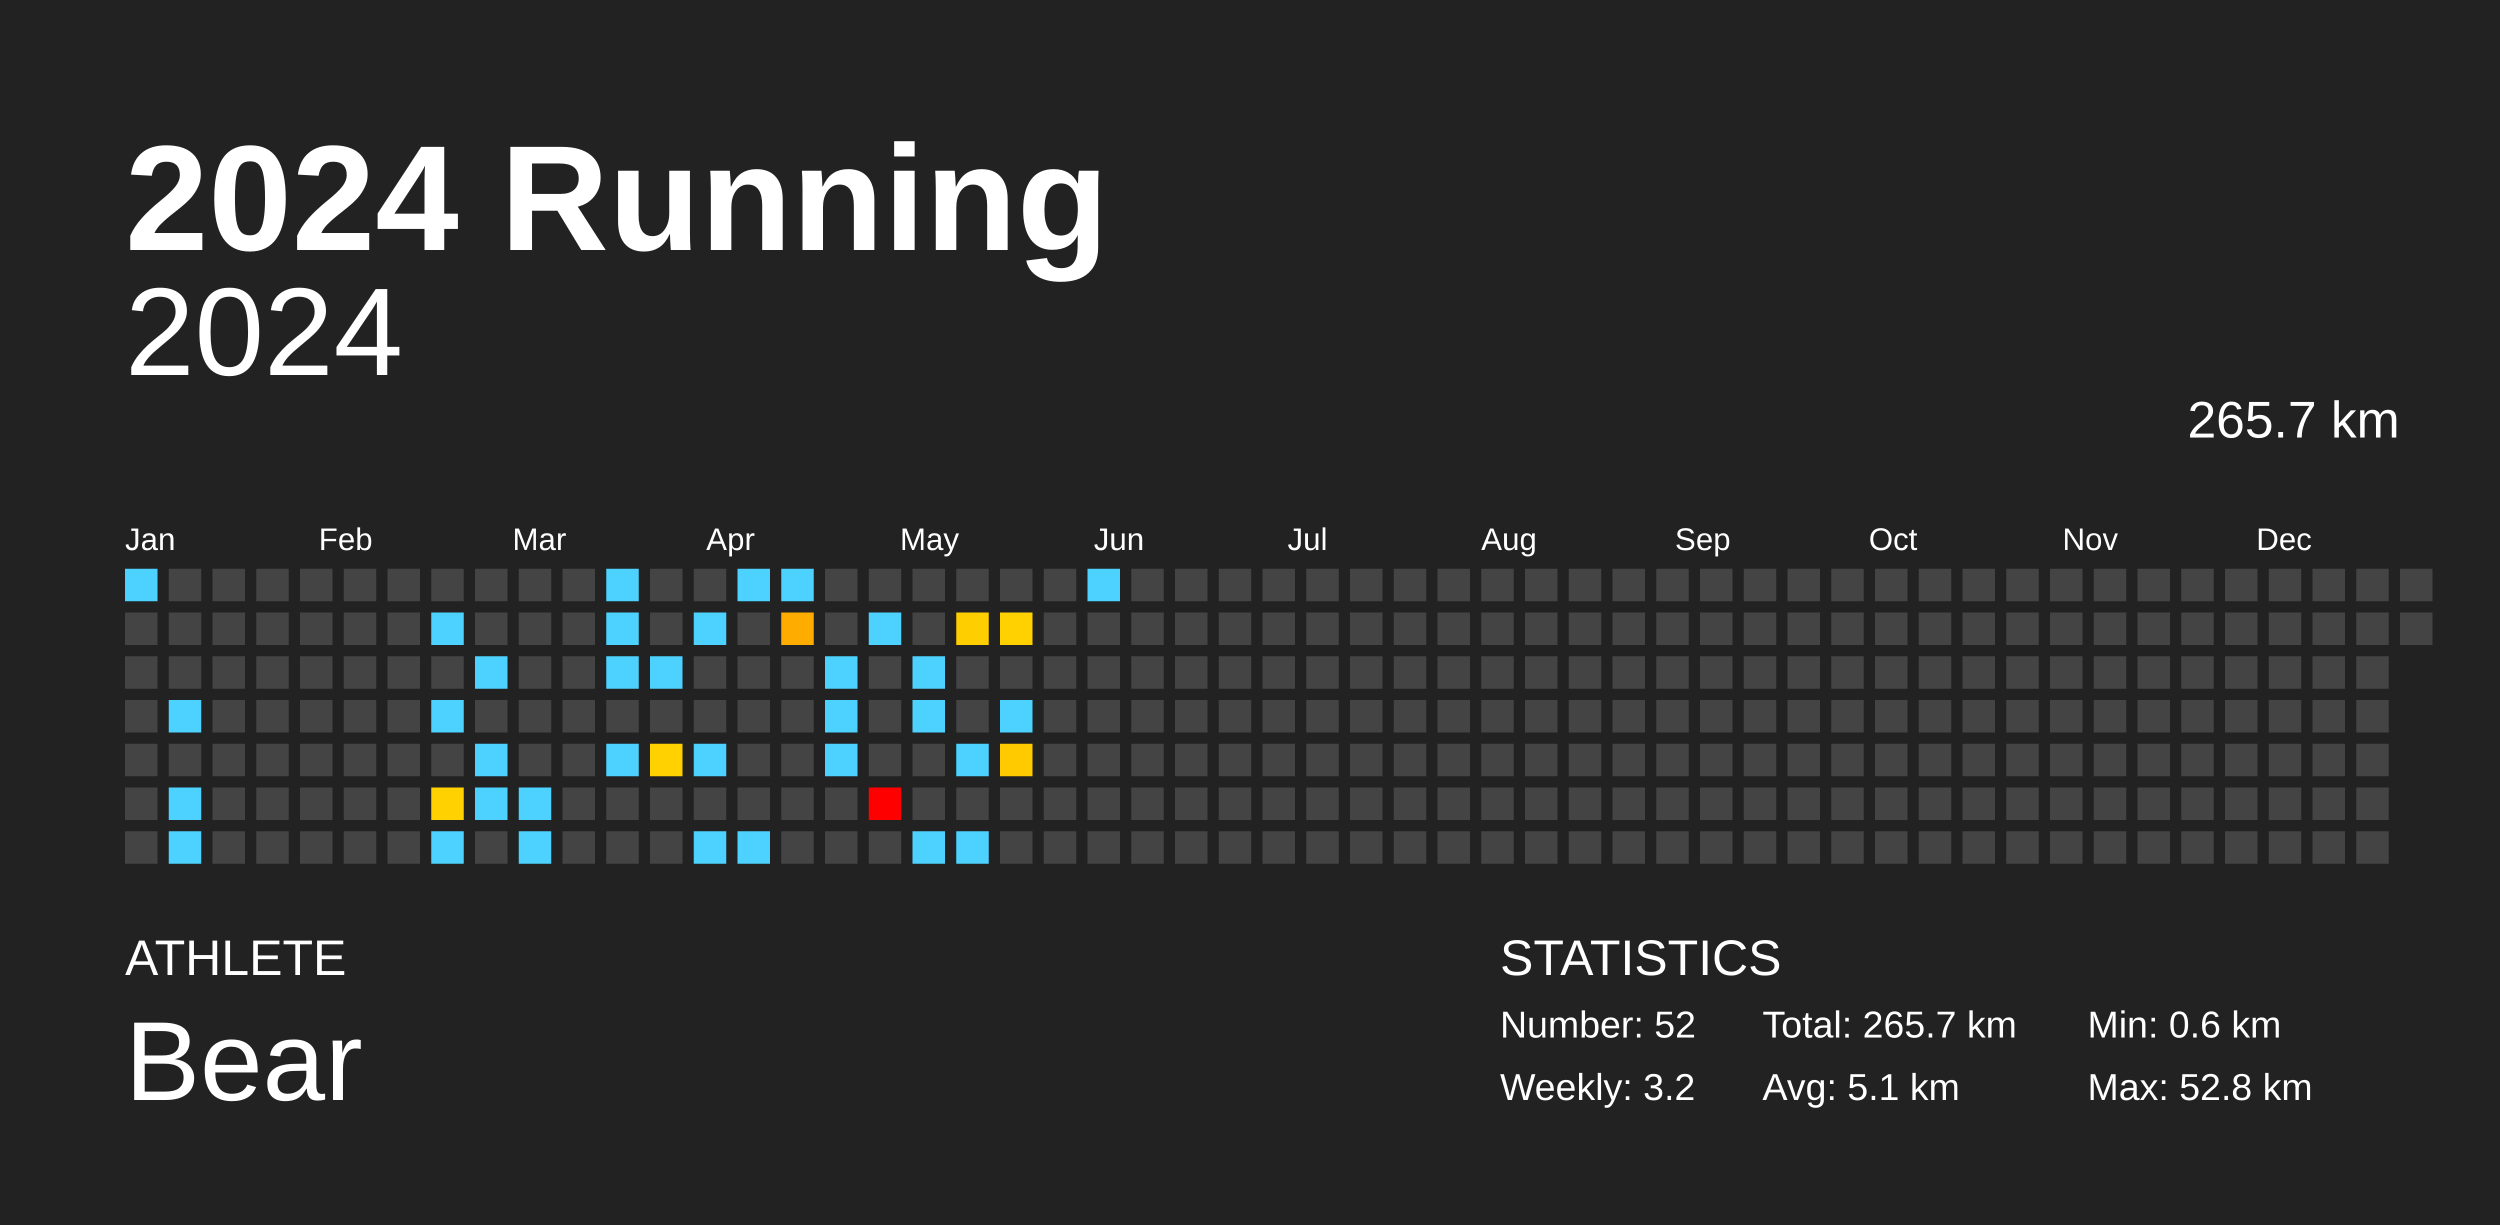
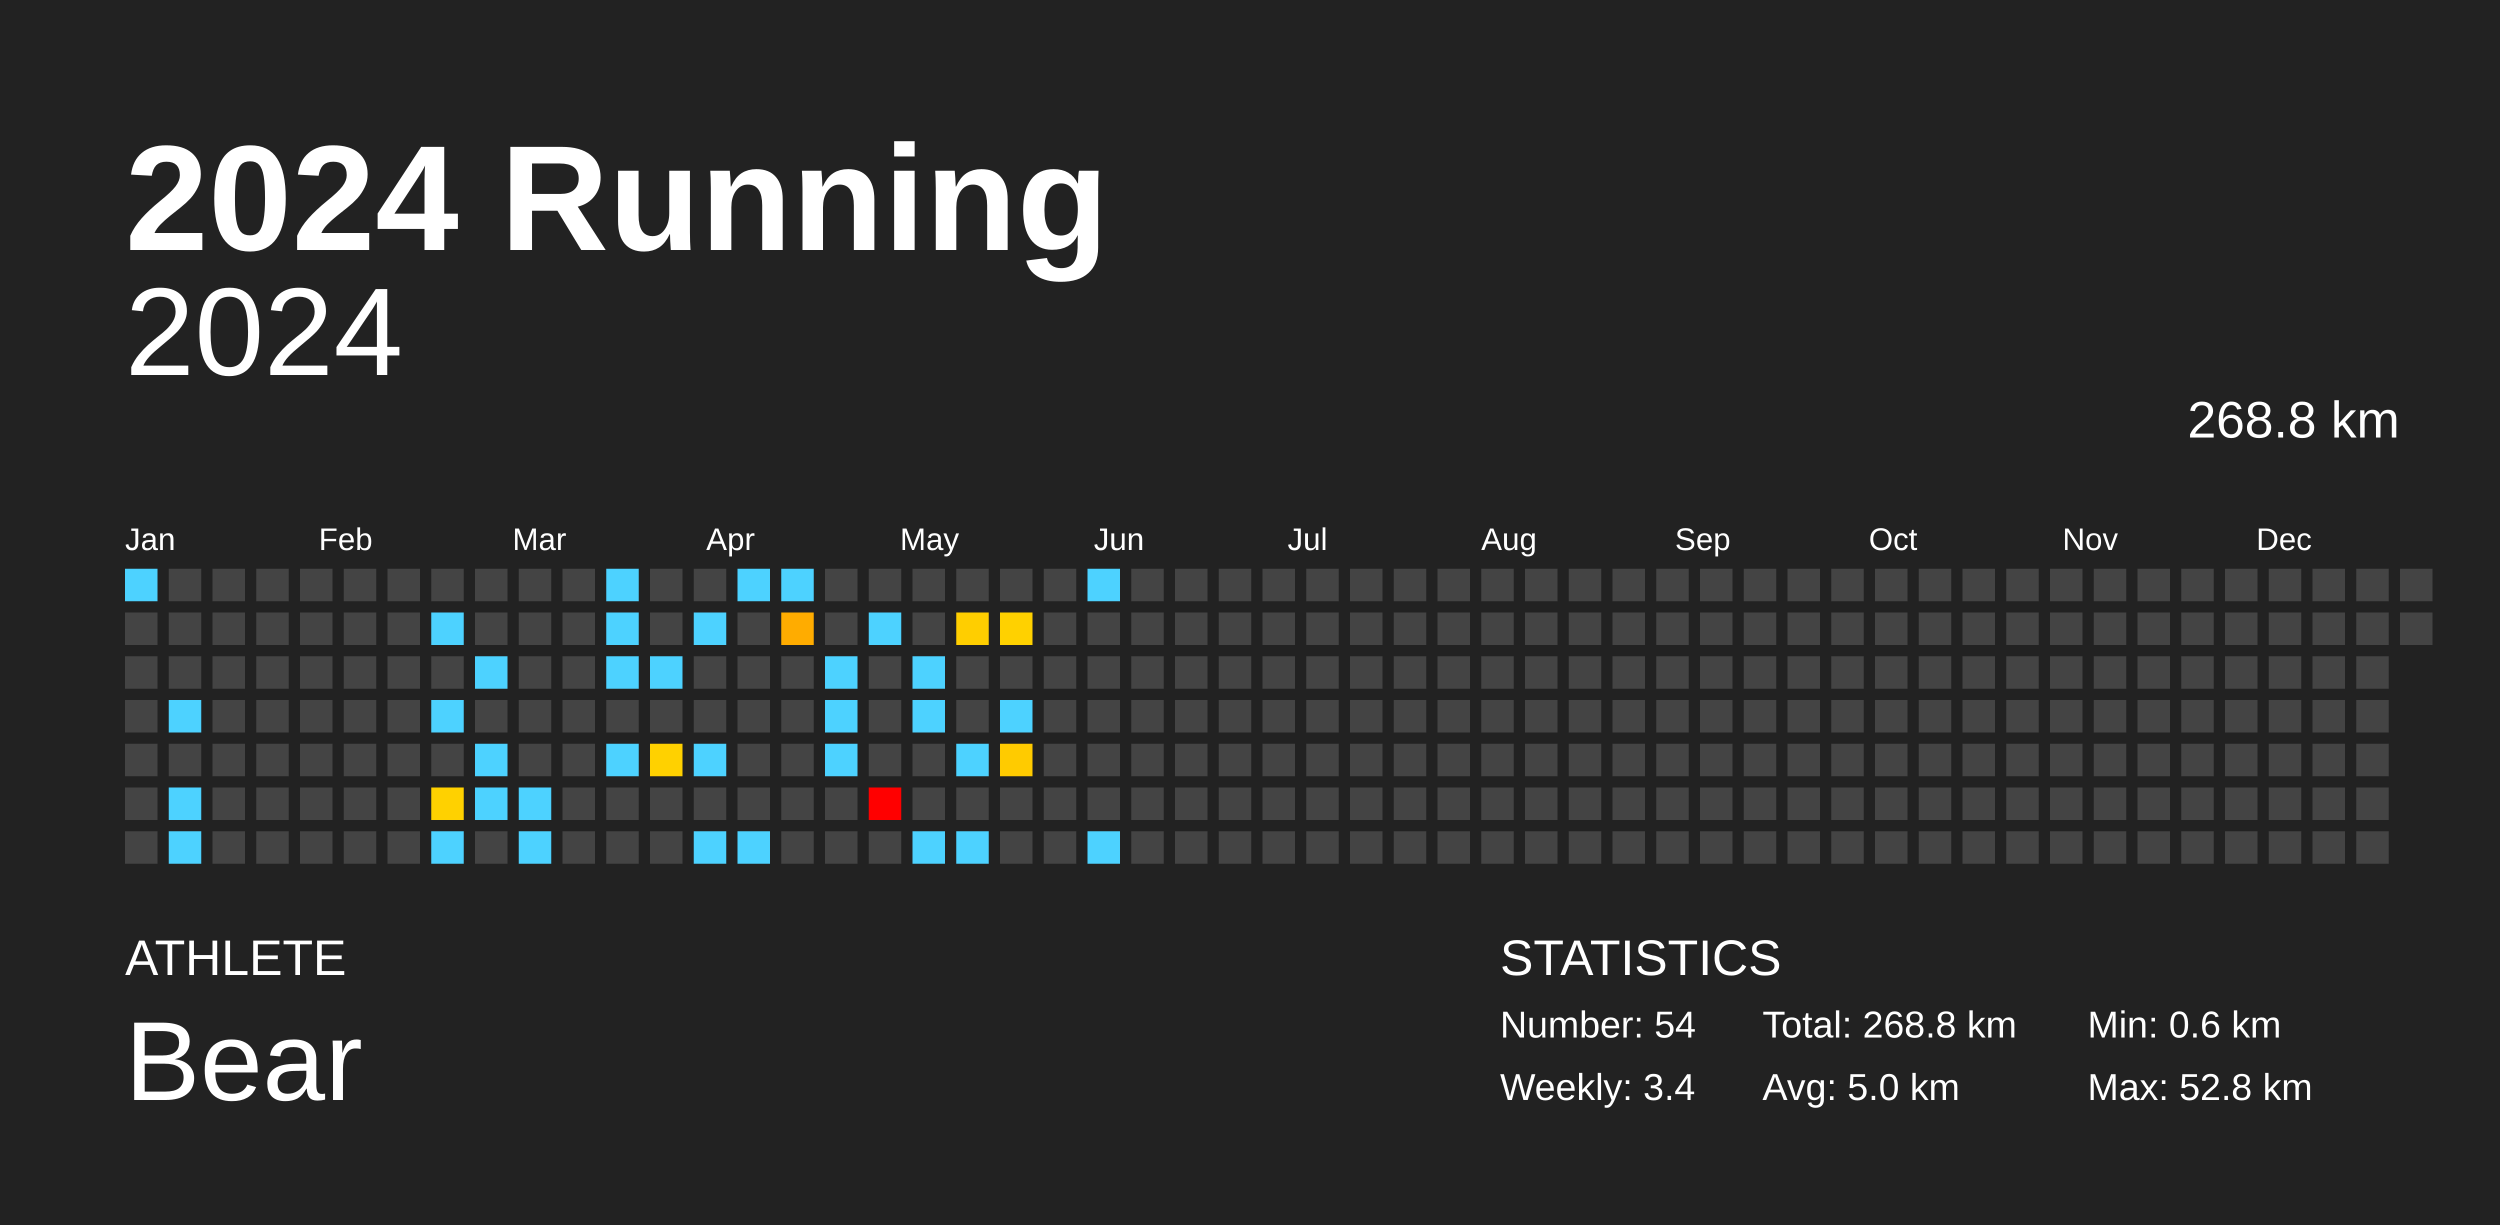
<svg xmlns="http://www.w3.org/2000/svg" baseProfile="full" height="98mm" version="1.1" viewBox="0,0,200,98" width="200mm">
  <defs />
  <rect fill="#222222" height="98" width="200" x="0" y="0" />
  <text fill="#FFFFFF" style="font-size:12px; font-family:Arial; font-weight:bold;" x="10" y="20">2024 Running</text>
  <text fill="#FFFFFF" style="font-size:4px; font-family:Arial" x="10" y="78">ATHLETE</text>
  <text fill="#FFFFFF" style="font-size:9px; font-family:Arial" x="10" y="88">Bear</text>
  <text fill="#FFFFFF" style="font-size:4px; font-family:Arial" x="120" y="78">STATISTICS</text>
-   <text fill="#FFFFFF" style="font-size:3px; font-family:Arial" x="120" y="83">Number: 52</text>
-   <text fill="#FFFFFF" style="font-size:3px; font-family:Arial" x="120" y="88">Weekly: 3.2</text>
-   <text fill="#FFFFFF" style="font-size:3px; font-family:Arial" x="141" y="83">Total: 265.7 km</text>
-   <text fill="#FFFFFF" style="font-size:3px; font-family:Arial" x="141" y="88">Avg: 5.1 km</text>
+   <text fill="#FFFFFF" style="font-size:3px; font-family:Arial" x="120" y="83">Number: 54</text>
+   <text fill="#FFFFFF" style="font-size:3px; font-family:Arial" x="120" y="88">Weekly: 3.4</text>
+   <text fill="#FFFFFF" style="font-size:3px; font-family:Arial" x="141" y="83">Total: 268.8 km</text>
+   <text fill="#FFFFFF" style="font-size:3px; font-family:Arial" x="141" y="88">Avg: 5.0 km</text>
  <text fill="#FFFFFF" style="font-size:3px; font-family:Arial" x="167" y="83">Min: 0.6 km</text>
  <text fill="#FFFFFF" style="font-size:3px; font-family:Arial" x="167" y="88">Max: 52.8 km</text>
  <text alignment-baseline="hanging" fill="#FFFFFF" style="font-size:10.0px; font-family:Arial;" x="10" y="30">2024</text>
-   <text alignment-baseline="hanging" fill="#FFFFFF" style="font-size:4.125px; font-family:Arial;" x="175" y="35">265.7 km</text>
+   <text alignment-baseline="hanging" fill="#FFFFFF" style="font-size:4.125px; font-family:Arial;" x="175" y="35">268.8 km</text>
  <text fill="#FFFFFF" style="font-size:2.5px; font-family:Arial" x="10.0" y="44">Jan</text>
  <text fill="#FFFFFF" style="font-size:2.5px; font-family:Arial" x="25.5" y="44">Feb</text>
  <text fill="#FFFFFF" style="font-size:2.5px; font-family:Arial" x="41.0" y="44">Mar</text>
  <text fill="#FFFFFF" style="font-size:2.5px; font-family:Arial" x="56.5" y="44">Apr</text>
  <text fill="#FFFFFF" style="font-size:2.5px; font-family:Arial" x="72.0" y="44">May</text>
  <text fill="#FFFFFF" style="font-size:2.5px; font-family:Arial" x="87.5" y="44">Jun</text>
  <text fill="#FFFFFF" style="font-size:2.5px; font-family:Arial" x="103.0" y="44">Jul</text>
  <text fill="#FFFFFF" style="font-size:2.5px; font-family:Arial" x="118.5" y="44">Aug</text>
  <text fill="#FFFFFF" style="font-size:2.5px; font-family:Arial" x="134.0" y="44">Sep</text>
  <text fill="#FFFFFF" style="font-size:2.5px; font-family:Arial" x="149.5" y="44">Oct</text>
  <text fill="#FFFFFF" style="font-size:2.5px; font-family:Arial" x="165.0" y="44">Nov</text>
  <text fill="#FFFFFF" style="font-size:2.5px; font-family:Arial" x="180.5" y="44">Dec</text>
  <rect fill="#4dd2ff" height="2.6" width="2.6" x="10.0" y="45.5" />
  <rect fill="#444444" height="2.6" width="2.6" x="10.0" y="49.0" />
  <rect fill="#444444" height="2.6" width="2.6" x="10.0" y="52.5" />
  <rect fill="#444444" height="2.6" width="2.6" x="10.0" y="56.0" />
  <rect fill="#444444" height="2.6" width="2.6" x="10.0" y="59.5" />
  <rect fill="#444444" height="2.6" width="2.6" x="10.0" y="63.0" />
  <rect fill="#444444" height="2.6" width="2.6" x="10.0" y="66.5" />
  <rect fill="#444444" height="2.6" width="2.6" x="13.5" y="45.5" />
  <rect fill="#444444" height="2.6" width="2.6" x="13.5" y="49.0" />
  <rect fill="#444444" height="2.6" width="2.6" x="13.5" y="52.5" />
  <rect fill="#4dd2ff" height="2.6" width="2.6" x="13.5" y="56.0" />
  <rect fill="#444444" height="2.6" width="2.6" x="13.5" y="59.5" />
  <rect fill="#4dd2ff" height="2.6" width="2.6" x="13.5" y="63.0" />
  <rect fill="#4dd2ff" height="2.6" width="2.6" x="13.5" y="66.5" />
  <rect fill="#444444" height="2.6" width="2.6" x="17.0" y="45.5" />
  <rect fill="#444444" height="2.6" width="2.6" x="17.0" y="49.0" />
  <rect fill="#444444" height="2.6" width="2.6" x="17.0" y="52.5" />
  <rect fill="#444444" height="2.6" width="2.6" x="17.0" y="56.0" />
  <rect fill="#444444" height="2.6" width="2.6" x="17.0" y="59.5" />
  <rect fill="#444444" height="2.6" width="2.6" x="17.0" y="63.0" />
  <rect fill="#444444" height="2.6" width="2.6" x="17.0" y="66.5" />
  <rect fill="#444444" height="2.6" width="2.6" x="20.5" y="45.5" />
  <rect fill="#444444" height="2.6" width="2.6" x="20.5" y="49.0" />
  <rect fill="#444444" height="2.6" width="2.6" x="20.5" y="52.5" />
  <rect fill="#444444" height="2.6" width="2.6" x="20.5" y="56.0" />
  <rect fill="#444444" height="2.6" width="2.6" x="20.5" y="59.5" />
  <rect fill="#444444" height="2.6" width="2.6" x="20.5" y="63.0" />
  <rect fill="#444444" height="2.6" width="2.6" x="20.5" y="66.5" />
  <rect fill="#444444" height="2.6" width="2.6" x="24.0" y="45.5" />
  <rect fill="#444444" height="2.6" width="2.6" x="24.0" y="49.0" />
  <rect fill="#444444" height="2.6" width="2.6" x="24.0" y="52.5" />
  <rect fill="#444444" height="2.6" width="2.6" x="24.0" y="56.0" />
  <rect fill="#444444" height="2.6" width="2.6" x="24.0" y="59.5" />
  <rect fill="#444444" height="2.6" width="2.6" x="24.0" y="63.0" />
  <rect fill="#444444" height="2.6" width="2.6" x="24.0" y="66.5" />
  <rect fill="#444444" height="2.6" width="2.6" x="27.5" y="45.5" />
  <rect fill="#444444" height="2.6" width="2.6" x="27.5" y="49.0" />
  <rect fill="#444444" height="2.6" width="2.6" x="27.5" y="52.5" />
  <rect fill="#444444" height="2.6" width="2.6" x="27.5" y="56.0" />
  <rect fill="#444444" height="2.6" width="2.6" x="27.5" y="59.5" />
  <rect fill="#444444" height="2.6" width="2.6" x="27.5" y="63.0" />
  <rect fill="#444444" height="2.6" width="2.6" x="27.5" y="66.5" />
  <rect fill="#444444" height="2.6" width="2.6" x="31.0" y="45.5" />
  <rect fill="#444444" height="2.6" width="2.6" x="31.0" y="49.0" />
  <rect fill="#444444" height="2.6" width="2.6" x="31.0" y="52.5" />
  <rect fill="#444444" height="2.6" width="2.6" x="31.0" y="56.0" />
  <rect fill="#444444" height="2.6" width="2.6" x="31.0" y="59.5" />
  <rect fill="#444444" height="2.6" width="2.6" x="31.0" y="63.0" />
  <rect fill="#444444" height="2.6" width="2.6" x="31.0" y="66.5" />
  <rect fill="#444444" height="2.6" width="2.6" x="34.5" y="45.5" />
  <rect fill="#4dd2ff" height="2.6" width="2.6" x="34.5" y="49.0" />
  <rect fill="#444444" height="2.6" width="2.6" x="34.5" y="52.5" />
  <rect fill="#4dd2ff" height="2.6" width="2.6" x="34.5" y="56.0" />
  <rect fill="#444444" height="2.6" width="2.6" x="34.5" y="59.5" />
  <rect fill="#ffd100" height="2.6" width="2.6" x="34.5" y="63.0" />
  <rect fill="#4dd2ff" height="2.6" width="2.6" x="34.5" y="66.5" />
  <rect fill="#444444" height="2.6" width="2.6" x="38.0" y="45.5" />
  <rect fill="#444444" height="2.6" width="2.6" x="38.0" y="49.0" />
  <rect fill="#4dd2ff" height="2.6" width="2.6" x="38.0" y="52.5" />
  <rect fill="#444444" height="2.6" width="2.6" x="38.0" y="56.0" />
  <rect fill="#4dd2ff" height="2.6" width="2.6" x="38.0" y="59.5" />
  <rect fill="#4dd2ff" height="2.6" width="2.6" x="38.0" y="63.0" />
  <rect fill="#444444" height="2.6" width="2.6" x="38.0" y="66.5" />
  <rect fill="#444444" height="2.6" width="2.6" x="41.5" y="45.5" />
  <rect fill="#444444" height="2.6" width="2.6" x="41.5" y="49.0" />
  <rect fill="#444444" height="2.6" width="2.6" x="41.5" y="52.5" />
  <rect fill="#444444" height="2.6" width="2.6" x="41.5" y="56.0" />
  <rect fill="#444444" height="2.6" width="2.6" x="41.5" y="59.5" />
  <rect fill="#4dd2ff" height="2.6" width="2.6" x="41.5" y="63.0" />
  <rect fill="#4dd2ff" height="2.6" width="2.6" x="41.5" y="66.5" />
  <rect fill="#444444" height="2.6" width="2.6" x="45.0" y="45.5" />
  <rect fill="#444444" height="2.6" width="2.6" x="45.0" y="49.0" />
  <rect fill="#444444" height="2.6" width="2.6" x="45.0" y="52.5" />
  <rect fill="#444444" height="2.6" width="2.6" x="45.0" y="56.0" />
  <rect fill="#444444" height="2.6" width="2.6" x="45.0" y="59.5" />
  <rect fill="#444444" height="2.6" width="2.6" x="45.0" y="63.0" />
  <rect fill="#444444" height="2.6" width="2.6" x="45.0" y="66.5" />
  <rect fill="#4dd2ff" height="2.6" width="2.6" x="48.5" y="45.5" />
  <rect fill="#4dd2ff" height="2.6" width="2.6" x="48.5" y="49.0" />
  <rect fill="#4dd2ff" height="2.6" width="2.6" x="48.5" y="52.5" />
  <rect fill="#444444" height="2.6" width="2.6" x="48.5" y="56.0" />
  <rect fill="#4dd2ff" height="2.6" width="2.6" x="48.5" y="59.5" />
  <rect fill="#444444" height="2.6" width="2.6" x="48.5" y="63.0" />
  <rect fill="#444444" height="2.6" width="2.6" x="48.5" y="66.5" />
  <rect fill="#444444" height="2.6" width="2.6" x="52.0" y="45.5" />
  <rect fill="#444444" height="2.6" width="2.6" x="52.0" y="49.0" />
  <rect fill="#4dd2ff" height="2.6" width="2.6" x="52.0" y="52.5" />
  <rect fill="#444444" height="2.6" width="2.6" x="52.0" y="56.0" />
  <rect fill="#ffd100" height="2.6" width="2.6" x="52.0" y="59.5" />
  <rect fill="#444444" height="2.6" width="2.6" x="52.0" y="63.0" />
  <rect fill="#444444" height="2.6" width="2.6" x="52.0" y="66.5" />
  <rect fill="#444444" height="2.6" width="2.6" x="55.5" y="45.5" />
  <rect fill="#4dd2ff" height="2.6" width="2.6" x="55.5" y="49.0" />
  <rect fill="#444444" height="2.6" width="2.6" x="55.5" y="52.5" />
  <rect fill="#444444" height="2.6" width="2.6" x="55.5" y="56.0" />
  <rect fill="#4dd2ff" height="2.6" width="2.6" x="55.5" y="59.5" />
  <rect fill="#444444" height="2.6" width="2.6" x="55.5" y="63.0" />
  <rect fill="#4dd2ff" height="2.6" width="2.6" x="55.5" y="66.5" />
  <rect fill="#4dd2ff" height="2.6" width="2.6" x="59.0" y="45.5" />
  <rect fill="#444444" height="2.6" width="2.6" x="59.0" y="49.0" />
  <rect fill="#444444" height="2.6" width="2.6" x="59.0" y="52.5" />
  <rect fill="#444444" height="2.6" width="2.6" x="59.0" y="56.0" />
  <rect fill="#444444" height="2.6" width="2.6" x="59.0" y="59.5" />
  <rect fill="#444444" height="2.6" width="2.6" x="59.0" y="63.0" />
  <rect fill="#4dd2ff" height="2.6" width="2.6" x="59.0" y="66.5" />
  <rect fill="#4dd2ff" height="2.6" width="2.6" x="62.5" y="45.5" />
  <rect fill="#ffac00" height="2.6" width="2.6" x="62.5" y="49.0" />
  <rect fill="#444444" height="2.6" width="2.6" x="62.5" y="52.5" />
  <rect fill="#444444" height="2.6" width="2.6" x="62.5" y="56.0" />
  <rect fill="#444444" height="2.6" width="2.6" x="62.5" y="59.5" />
  <rect fill="#444444" height="2.6" width="2.6" x="62.5" y="63.0" />
  <rect fill="#444444" height="2.6" width="2.6" x="62.5" y="66.5" />
  <rect fill="#444444" height="2.6" width="2.6" x="66.0" y="45.5" />
  <rect fill="#444444" height="2.6" width="2.6" x="66.0" y="49.0" />
  <rect fill="#4dd2ff" height="2.6" width="2.6" x="66.0" y="52.5" />
  <rect fill="#4dd2ff" height="2.6" width="2.6" x="66.0" y="56.0" />
  <rect fill="#4dd2ff" height="2.6" width="2.6" x="66.0" y="59.5" />
  <rect fill="#444444" height="2.6" width="2.6" x="66.0" y="63.0" />
  <rect fill="#444444" height="2.6" width="2.6" x="66.0" y="66.5" />
  <rect fill="#444444" height="2.6" width="2.6" x="69.5" y="45.5" />
  <rect fill="#4dd2ff" height="2.6" width="2.6" x="69.5" y="49.0" />
  <rect fill="#444444" height="2.6" width="2.6" x="69.5" y="52.5" />
  <rect fill="#444444" height="2.6" width="2.6" x="69.5" y="56.0" />
  <rect fill="#444444" height="2.6" width="2.6" x="69.5" y="59.5" />
  <rect fill="red" height="2.6" width="2.6" x="69.5" y="63.0" />
  <rect fill="#444444" height="2.6" width="2.6" x="69.5" y="66.5" />
  <rect fill="#444444" height="2.6" width="2.6" x="73.0" y="45.5" />
  <rect fill="#444444" height="2.6" width="2.6" x="73.0" y="49.0" />
  <rect fill="#4dd2ff" height="2.6" width="2.6" x="73.0" y="52.5" />
  <rect fill="#4dd2ff" height="2.6" width="2.6" x="73.0" y="56.0" />
  <rect fill="#444444" height="2.6" width="2.6" x="73.0" y="59.5" />
  <rect fill="#444444" height="2.6" width="2.6" x="73.0" y="63.0" />
  <rect fill="#4dd2ff" height="2.6" width="2.6" x="73.0" y="66.5" />
  <rect fill="#444444" height="2.6" width="2.6" x="76.5" y="45.5" />
  <rect fill="#ffce00" height="2.6" width="2.6" x="76.5" y="49.0" />
  <rect fill="#444444" height="2.6" width="2.6" x="76.5" y="52.5" />
  <rect fill="#444444" height="2.6" width="2.6" x="76.5" y="56.0" />
  <rect fill="#4dd2ff" height="2.6" width="2.6" x="76.5" y="59.5" />
  <rect fill="#444444" height="2.6" width="2.6" x="76.5" y="63.0" />
  <rect fill="#4dd2ff" height="2.6" width="2.6" x="76.5" y="66.5" />
  <rect fill="#444444" height="2.6" width="2.6" x="80.0" y="45.5" />
  <rect fill="#ffd100" height="2.6" width="2.6" x="80.0" y="49.0" />
  <rect fill="#444444" height="2.6" width="2.6" x="80.0" y="52.5" />
  <rect fill="#4dd2ff" height="2.6" width="2.6" x="80.0" y="56.0" />
  <rect fill="#ffcb00" height="2.6" width="2.6" x="80.0" y="59.5" />
  <rect fill="#444444" height="2.6" width="2.6" x="80.0" y="63.0" />
  <rect fill="#444444" height="2.6" width="2.6" x="80.0" y="66.5" />
  <rect fill="#444444" height="2.6" width="2.6" x="83.5" y="45.5" />
  <rect fill="#444444" height="2.6" width="2.6" x="83.5" y="49.0" />
  <rect fill="#444444" height="2.6" width="2.6" x="83.5" y="52.5" />
  <rect fill="#444444" height="2.6" width="2.6" x="83.5" y="56.0" />
  <rect fill="#444444" height="2.6" width="2.6" x="83.5" y="59.5" />
  <rect fill="#444444" height="2.6" width="2.6" x="83.5" y="63.0" />
  <rect fill="#444444" height="2.6" width="2.6" x="83.5" y="66.5" />
  <rect fill="#4dd2ff" height="2.6" width="2.6" x="87.0" y="45.5" />
  <rect fill="#444444" height="2.6" width="2.6" x="87.0" y="49.0" />
  <rect fill="#444444" height="2.6" width="2.6" x="87.0" y="52.5" />
  <rect fill="#444444" height="2.6" width="2.6" x="87.0" y="56.0" />
  <rect fill="#444444" height="2.6" width="2.6" x="87.0" y="59.5" />
  <rect fill="#444444" height="2.6" width="2.6" x="87.0" y="63.0" />
-   <rect fill="#444444" height="2.6" width="2.6" x="87.0" y="66.5" />
+   <rect fill="#4dd2ff" height="2.6" width="2.6" x="87.0" y="66.5" />
  <rect fill="#444444" height="2.6" width="2.6" x="90.5" y="45.5" />
  <rect fill="#444444" height="2.6" width="2.6" x="90.5" y="49.0" />
  <rect fill="#444444" height="2.6" width="2.6" x="90.5" y="52.5" />
  <rect fill="#444444" height="2.6" width="2.6" x="90.5" y="56.0" />
  <rect fill="#444444" height="2.6" width="2.6" x="90.5" y="59.5" />
  <rect fill="#444444" height="2.6" width="2.6" x="90.5" y="63.0" />
  <rect fill="#444444" height="2.6" width="2.6" x="90.5" y="66.5" />
  <rect fill="#444444" height="2.6" width="2.6" x="94.0" y="45.5" />
  <rect fill="#444444" height="2.6" width="2.6" x="94.0" y="49.0" />
  <rect fill="#444444" height="2.6" width="2.6" x="94.0" y="52.5" />
  <rect fill="#444444" height="2.6" width="2.6" x="94.0" y="56.0" />
  <rect fill="#444444" height="2.6" width="2.6" x="94.0" y="59.5" />
  <rect fill="#444444" height="2.6" width="2.6" x="94.0" y="63.0" />
  <rect fill="#444444" height="2.6" width="2.6" x="94.0" y="66.5" />
  <rect fill="#444444" height="2.6" width="2.6" x="97.5" y="45.5" />
  <rect fill="#444444" height="2.6" width="2.6" x="97.5" y="49.0" />
  <rect fill="#444444" height="2.6" width="2.6" x="97.5" y="52.5" />
  <rect fill="#444444" height="2.6" width="2.6" x="97.5" y="56.0" />
  <rect fill="#444444" height="2.6" width="2.6" x="97.5" y="59.5" />
  <rect fill="#444444" height="2.6" width="2.6" x="97.5" y="63.0" />
  <rect fill="#444444" height="2.6" width="2.6" x="97.5" y="66.5" />
  <rect fill="#444444" height="2.6" width="2.6" x="101.0" y="45.5" />
  <rect fill="#444444" height="2.6" width="2.6" x="101.0" y="49.0" />
  <rect fill="#444444" height="2.6" width="2.6" x="101.0" y="52.5" />
  <rect fill="#444444" height="2.6" width="2.6" x="101.0" y="56.0" />
  <rect fill="#444444" height="2.6" width="2.6" x="101.0" y="59.5" />
  <rect fill="#444444" height="2.6" width="2.6" x="101.0" y="63.0" />
  <rect fill="#444444" height="2.6" width="2.6" x="101.0" y="66.5" />
  <rect fill="#444444" height="2.6" width="2.6" x="104.5" y="45.5" />
  <rect fill="#444444" height="2.6" width="2.6" x="104.5" y="49.0" />
  <rect fill="#444444" height="2.6" width="2.6" x="104.5" y="52.5" />
  <rect fill="#444444" height="2.6" width="2.6" x="104.5" y="56.0" />
  <rect fill="#444444" height="2.6" width="2.6" x="104.5" y="59.5" />
  <rect fill="#444444" height="2.6" width="2.6" x="104.5" y="63.0" />
  <rect fill="#444444" height="2.6" width="2.6" x="104.5" y="66.5" />
  <rect fill="#444444" height="2.6" width="2.6" x="108.0" y="45.5" />
  <rect fill="#444444" height="2.6" width="2.6" x="108.0" y="49.0" />
  <rect fill="#444444" height="2.6" width="2.6" x="108.0" y="52.5" />
  <rect fill="#444444" height="2.6" width="2.6" x="108.0" y="56.0" />
  <rect fill="#444444" height="2.6" width="2.6" x="108.0" y="59.5" />
  <rect fill="#444444" height="2.6" width="2.6" x="108.0" y="63.0" />
  <rect fill="#444444" height="2.6" width="2.6" x="108.0" y="66.5" />
  <rect fill="#444444" height="2.6" width="2.6" x="111.5" y="45.5" />
  <rect fill="#444444" height="2.6" width="2.6" x="111.5" y="49.0" />
  <rect fill="#444444" height="2.6" width="2.6" x="111.5" y="52.5" />
  <rect fill="#444444" height="2.6" width="2.6" x="111.5" y="56.0" />
  <rect fill="#444444" height="2.6" width="2.6" x="111.5" y="59.5" />
  <rect fill="#444444" height="2.6" width="2.6" x="111.5" y="63.0" />
  <rect fill="#444444" height="2.6" width="2.6" x="111.5" y="66.5" />
  <rect fill="#444444" height="2.6" width="2.6" x="115.0" y="45.5" />
  <rect fill="#444444" height="2.6" width="2.6" x="115.0" y="49.0" />
  <rect fill="#444444" height="2.6" width="2.6" x="115.0" y="52.5" />
  <rect fill="#444444" height="2.6" width="2.6" x="115.0" y="56.0" />
  <rect fill="#444444" height="2.6" width="2.6" x="115.0" y="59.5" />
  <rect fill="#444444" height="2.6" width="2.6" x="115.0" y="63.0" />
  <rect fill="#444444" height="2.6" width="2.6" x="115.0" y="66.5" />
  <rect fill="#444444" height="2.6" width="2.6" x="118.5" y="45.5" />
  <rect fill="#444444" height="2.6" width="2.6" x="118.5" y="49.0" />
  <rect fill="#444444" height="2.6" width="2.6" x="118.5" y="52.5" />
  <rect fill="#444444" height="2.6" width="2.6" x="118.5" y="56.0" />
  <rect fill="#444444" height="2.6" width="2.6" x="118.5" y="59.5" />
  <rect fill="#444444" height="2.6" width="2.6" x="118.5" y="63.0" />
  <rect fill="#444444" height="2.6" width="2.6" x="118.5" y="66.5" />
  <rect fill="#444444" height="2.6" width="2.6" x="122.0" y="45.5" />
  <rect fill="#444444" height="2.6" width="2.6" x="122.0" y="49.0" />
  <rect fill="#444444" height="2.6" width="2.6" x="122.0" y="52.5" />
  <rect fill="#444444" height="2.6" width="2.6" x="122.0" y="56.0" />
  <rect fill="#444444" height="2.6" width="2.6" x="122.0" y="59.5" />
  <rect fill="#444444" height="2.6" width="2.6" x="122.0" y="63.0" />
  <rect fill="#444444" height="2.6" width="2.6" x="122.0" y="66.5" />
  <rect fill="#444444" height="2.6" width="2.6" x="125.5" y="45.5" />
  <rect fill="#444444" height="2.6" width="2.6" x="125.5" y="49.0" />
  <rect fill="#444444" height="2.6" width="2.6" x="125.5" y="52.5" />
  <rect fill="#444444" height="2.6" width="2.6" x="125.5" y="56.0" />
  <rect fill="#444444" height="2.6" width="2.6" x="125.5" y="59.5" />
  <rect fill="#444444" height="2.6" width="2.6" x="125.5" y="63.0" />
  <rect fill="#444444" height="2.6" width="2.6" x="125.5" y="66.5" />
  <rect fill="#444444" height="2.6" width="2.6" x="129.0" y="45.5" />
  <rect fill="#444444" height="2.6" width="2.6" x="129.0" y="49.0" />
  <rect fill="#444444" height="2.6" width="2.6" x="129.0" y="52.5" />
  <rect fill="#444444" height="2.6" width="2.6" x="129.0" y="56.0" />
  <rect fill="#444444" height="2.6" width="2.6" x="129.0" y="59.5" />
  <rect fill="#444444" height="2.6" width="2.6" x="129.0" y="63.0" />
  <rect fill="#444444" height="2.6" width="2.6" x="129.0" y="66.5" />
  <rect fill="#444444" height="2.6" width="2.6" x="132.5" y="45.5" />
  <rect fill="#444444" height="2.6" width="2.6" x="132.5" y="49.0" />
  <rect fill="#444444" height="2.6" width="2.6" x="132.5" y="52.5" />
  <rect fill="#444444" height="2.6" width="2.6" x="132.5" y="56.0" />
  <rect fill="#444444" height="2.6" width="2.6" x="132.5" y="59.5" />
  <rect fill="#444444" height="2.6" width="2.6" x="132.5" y="63.0" />
  <rect fill="#444444" height="2.6" width="2.6" x="132.5" y="66.5" />
  <rect fill="#444444" height="2.6" width="2.6" x="136.0" y="45.5" />
  <rect fill="#444444" height="2.6" width="2.6" x="136.0" y="49.0" />
  <rect fill="#444444" height="2.6" width="2.6" x="136.0" y="52.5" />
  <rect fill="#444444" height="2.6" width="2.6" x="136.0" y="56.0" />
  <rect fill="#444444" height="2.6" width="2.6" x="136.0" y="59.5" />
  <rect fill="#444444" height="2.6" width="2.6" x="136.0" y="63.0" />
  <rect fill="#444444" height="2.6" width="2.6" x="136.0" y="66.5" />
  <rect fill="#444444" height="2.6" width="2.6" x="139.5" y="45.5" />
  <rect fill="#444444" height="2.6" width="2.6" x="139.5" y="49.0" />
  <rect fill="#444444" height="2.6" width="2.6" x="139.5" y="52.5" />
  <rect fill="#444444" height="2.6" width="2.6" x="139.5" y="56.0" />
  <rect fill="#444444" height="2.6" width="2.6" x="139.5" y="59.5" />
  <rect fill="#444444" height="2.6" width="2.6" x="139.5" y="63.0" />
  <rect fill="#444444" height="2.6" width="2.6" x="139.5" y="66.5" />
  <rect fill="#444444" height="2.6" width="2.6" x="143.0" y="45.5" />
  <rect fill="#444444" height="2.6" width="2.6" x="143.0" y="49.0" />
  <rect fill="#444444" height="2.6" width="2.6" x="143.0" y="52.5" />
  <rect fill="#444444" height="2.6" width="2.6" x="143.0" y="56.0" />
  <rect fill="#444444" height="2.6" width="2.6" x="143.0" y="59.5" />
  <rect fill="#444444" height="2.6" width="2.6" x="143.0" y="63.0" />
  <rect fill="#444444" height="2.6" width="2.6" x="143.0" y="66.5" />
  <rect fill="#444444" height="2.6" width="2.6" x="146.5" y="45.5" />
  <rect fill="#444444" height="2.6" width="2.6" x="146.5" y="49.0" />
  <rect fill="#444444" height="2.6" width="2.6" x="146.5" y="52.5" />
  <rect fill="#444444" height="2.6" width="2.6" x="146.5" y="56.0" />
  <rect fill="#444444" height="2.6" width="2.6" x="146.5" y="59.5" />
  <rect fill="#444444" height="2.6" width="2.6" x="146.5" y="63.0" />
  <rect fill="#444444" height="2.6" width="2.6" x="146.5" y="66.5" />
  <rect fill="#444444" height="2.6" width="2.6" x="150.0" y="45.5" />
  <rect fill="#444444" height="2.6" width="2.6" x="150.0" y="49.0" />
  <rect fill="#444444" height="2.6" width="2.6" x="150.0" y="52.5" />
  <rect fill="#444444" height="2.6" width="2.6" x="150.0" y="56.0" />
  <rect fill="#444444" height="2.6" width="2.6" x="150.0" y="59.5" />
  <rect fill="#444444" height="2.6" width="2.6" x="150.0" y="63.0" />
  <rect fill="#444444" height="2.6" width="2.6" x="150.0" y="66.5" />
  <rect fill="#444444" height="2.6" width="2.6" x="153.5" y="45.5" />
  <rect fill="#444444" height="2.6" width="2.6" x="153.5" y="49.0" />
  <rect fill="#444444" height="2.6" width="2.6" x="153.5" y="52.5" />
  <rect fill="#444444" height="2.6" width="2.6" x="153.5" y="56.0" />
  <rect fill="#444444" height="2.6" width="2.6" x="153.5" y="59.5" />
  <rect fill="#444444" height="2.6" width="2.6" x="153.5" y="63.0" />
  <rect fill="#444444" height="2.6" width="2.6" x="153.5" y="66.5" />
  <rect fill="#444444" height="2.6" width="2.6" x="157.0" y="45.5" />
  <rect fill="#444444" height="2.6" width="2.6" x="157.0" y="49.0" />
  <rect fill="#444444" height="2.6" width="2.6" x="157.0" y="52.5" />
  <rect fill="#444444" height="2.6" width="2.6" x="157.0" y="56.0" />
  <rect fill="#444444" height="2.6" width="2.6" x="157.0" y="59.5" />
  <rect fill="#444444" height="2.6" width="2.6" x="157.0" y="63.0" />
  <rect fill="#444444" height="2.6" width="2.6" x="157.0" y="66.5" />
  <rect fill="#444444" height="2.6" width="2.6" x="160.5" y="45.5" />
  <rect fill="#444444" height="2.6" width="2.6" x="160.5" y="49.0" />
  <rect fill="#444444" height="2.6" width="2.6" x="160.5" y="52.5" />
  <rect fill="#444444" height="2.6" width="2.6" x="160.5" y="56.0" />
  <rect fill="#444444" height="2.6" width="2.6" x="160.5" y="59.5" />
  <rect fill="#444444" height="2.6" width="2.6" x="160.5" y="63.0" />
  <rect fill="#444444" height="2.6" width="2.6" x="160.5" y="66.5" />
  <rect fill="#444444" height="2.6" width="2.6" x="164.0" y="45.5" />
  <rect fill="#444444" height="2.6" width="2.6" x="164.0" y="49.0" />
  <rect fill="#444444" height="2.6" width="2.6" x="164.0" y="52.5" />
  <rect fill="#444444" height="2.6" width="2.6" x="164.0" y="56.0" />
  <rect fill="#444444" height="2.6" width="2.6" x="164.0" y="59.5" />
  <rect fill="#444444" height="2.6" width="2.6" x="164.0" y="63.0" />
  <rect fill="#444444" height="2.6" width="2.6" x="164.0" y="66.5" />
  <rect fill="#444444" height="2.6" width="2.6" x="167.5" y="45.5" />
  <rect fill="#444444" height="2.6" width="2.6" x="167.5" y="49.0" />
  <rect fill="#444444" height="2.6" width="2.6" x="167.5" y="52.5" />
  <rect fill="#444444" height="2.6" width="2.6" x="167.5" y="56.0" />
  <rect fill="#444444" height="2.6" width="2.6" x="167.5" y="59.5" />
  <rect fill="#444444" height="2.6" width="2.6" x="167.5" y="63.0" />
  <rect fill="#444444" height="2.6" width="2.6" x="167.5" y="66.5" />
  <rect fill="#444444" height="2.6" width="2.6" x="171.0" y="45.5" />
  <rect fill="#444444" height="2.6" width="2.6" x="171.0" y="49.0" />
  <rect fill="#444444" height="2.6" width="2.6" x="171.0" y="52.5" />
  <rect fill="#444444" height="2.6" width="2.6" x="171.0" y="56.0" />
  <rect fill="#444444" height="2.6" width="2.6" x="171.0" y="59.5" />
  <rect fill="#444444" height="2.6" width="2.6" x="171.0" y="63.0" />
  <rect fill="#444444" height="2.6" width="2.6" x="171.0" y="66.5" />
  <rect fill="#444444" height="2.6" width="2.6" x="174.5" y="45.5" />
  <rect fill="#444444" height="2.6" width="2.6" x="174.5" y="49.0" />
  <rect fill="#444444" height="2.6" width="2.6" x="174.5" y="52.5" />
  <rect fill="#444444" height="2.6" width="2.6" x="174.5" y="56.0" />
  <rect fill="#444444" height="2.6" width="2.6" x="174.5" y="59.5" />
  <rect fill="#444444" height="2.6" width="2.6" x="174.5" y="63.0" />
  <rect fill="#444444" height="2.6" width="2.6" x="174.5" y="66.5" />
  <rect fill="#444444" height="2.6" width="2.6" x="178.0" y="45.5" />
  <rect fill="#444444" height="2.6" width="2.6" x="178.0" y="49.0" />
  <rect fill="#444444" height="2.6" width="2.6" x="178.0" y="52.5" />
  <rect fill="#444444" height="2.6" width="2.6" x="178.0" y="56.0" />
  <rect fill="#444444" height="2.6" width="2.6" x="178.0" y="59.5" />
  <rect fill="#444444" height="2.6" width="2.6" x="178.0" y="63.0" />
  <rect fill="#444444" height="2.6" width="2.6" x="178.0" y="66.5" />
  <rect fill="#444444" height="2.6" width="2.6" x="181.5" y="45.5" />
  <rect fill="#444444" height="2.6" width="2.6" x="181.5" y="49.0" />
  <rect fill="#444444" height="2.6" width="2.6" x="181.5" y="52.5" />
  <rect fill="#444444" height="2.6" width="2.6" x="181.5" y="56.0" />
  <rect fill="#444444" height="2.6" width="2.6" x="181.5" y="59.5" />
  <rect fill="#444444" height="2.6" width="2.6" x="181.5" y="63.0" />
  <rect fill="#444444" height="2.6" width="2.6" x="181.5" y="66.5" />
  <rect fill="#444444" height="2.6" width="2.6" x="185.0" y="45.5" />
  <rect fill="#444444" height="2.6" width="2.6" x="185.0" y="49.0" />
  <rect fill="#444444" height="2.6" width="2.6" x="185.0" y="52.5" />
  <rect fill="#444444" height="2.6" width="2.6" x="185.0" y="56.0" />
  <rect fill="#444444" height="2.6" width="2.6" x="185.0" y="59.5" />
  <rect fill="#444444" height="2.6" width="2.6" x="185.0" y="63.0" />
  <rect fill="#444444" height="2.6" width="2.6" x="185.0" y="66.5" />
  <rect fill="#444444" height="2.6" width="2.6" x="188.5" y="45.5" />
  <rect fill="#444444" height="2.6" width="2.6" x="188.5" y="49.0" />
  <rect fill="#444444" height="2.6" width="2.6" x="188.5" y="52.5" />
  <rect fill="#444444" height="2.6" width="2.6" x="188.5" y="56.0" />
  <rect fill="#444444" height="2.6" width="2.6" x="188.5" y="59.5" />
  <rect fill="#444444" height="2.6" width="2.6" x="188.5" y="63.0" />
  <rect fill="#444444" height="2.6" width="2.6" x="188.5" y="66.5" />
  <rect fill="#444444" height="2.6" width="2.6" x="192.0" y="45.5" />
  <rect fill="#444444" height="2.6" width="2.6" x="192.0" y="49.0" />
</svg>
